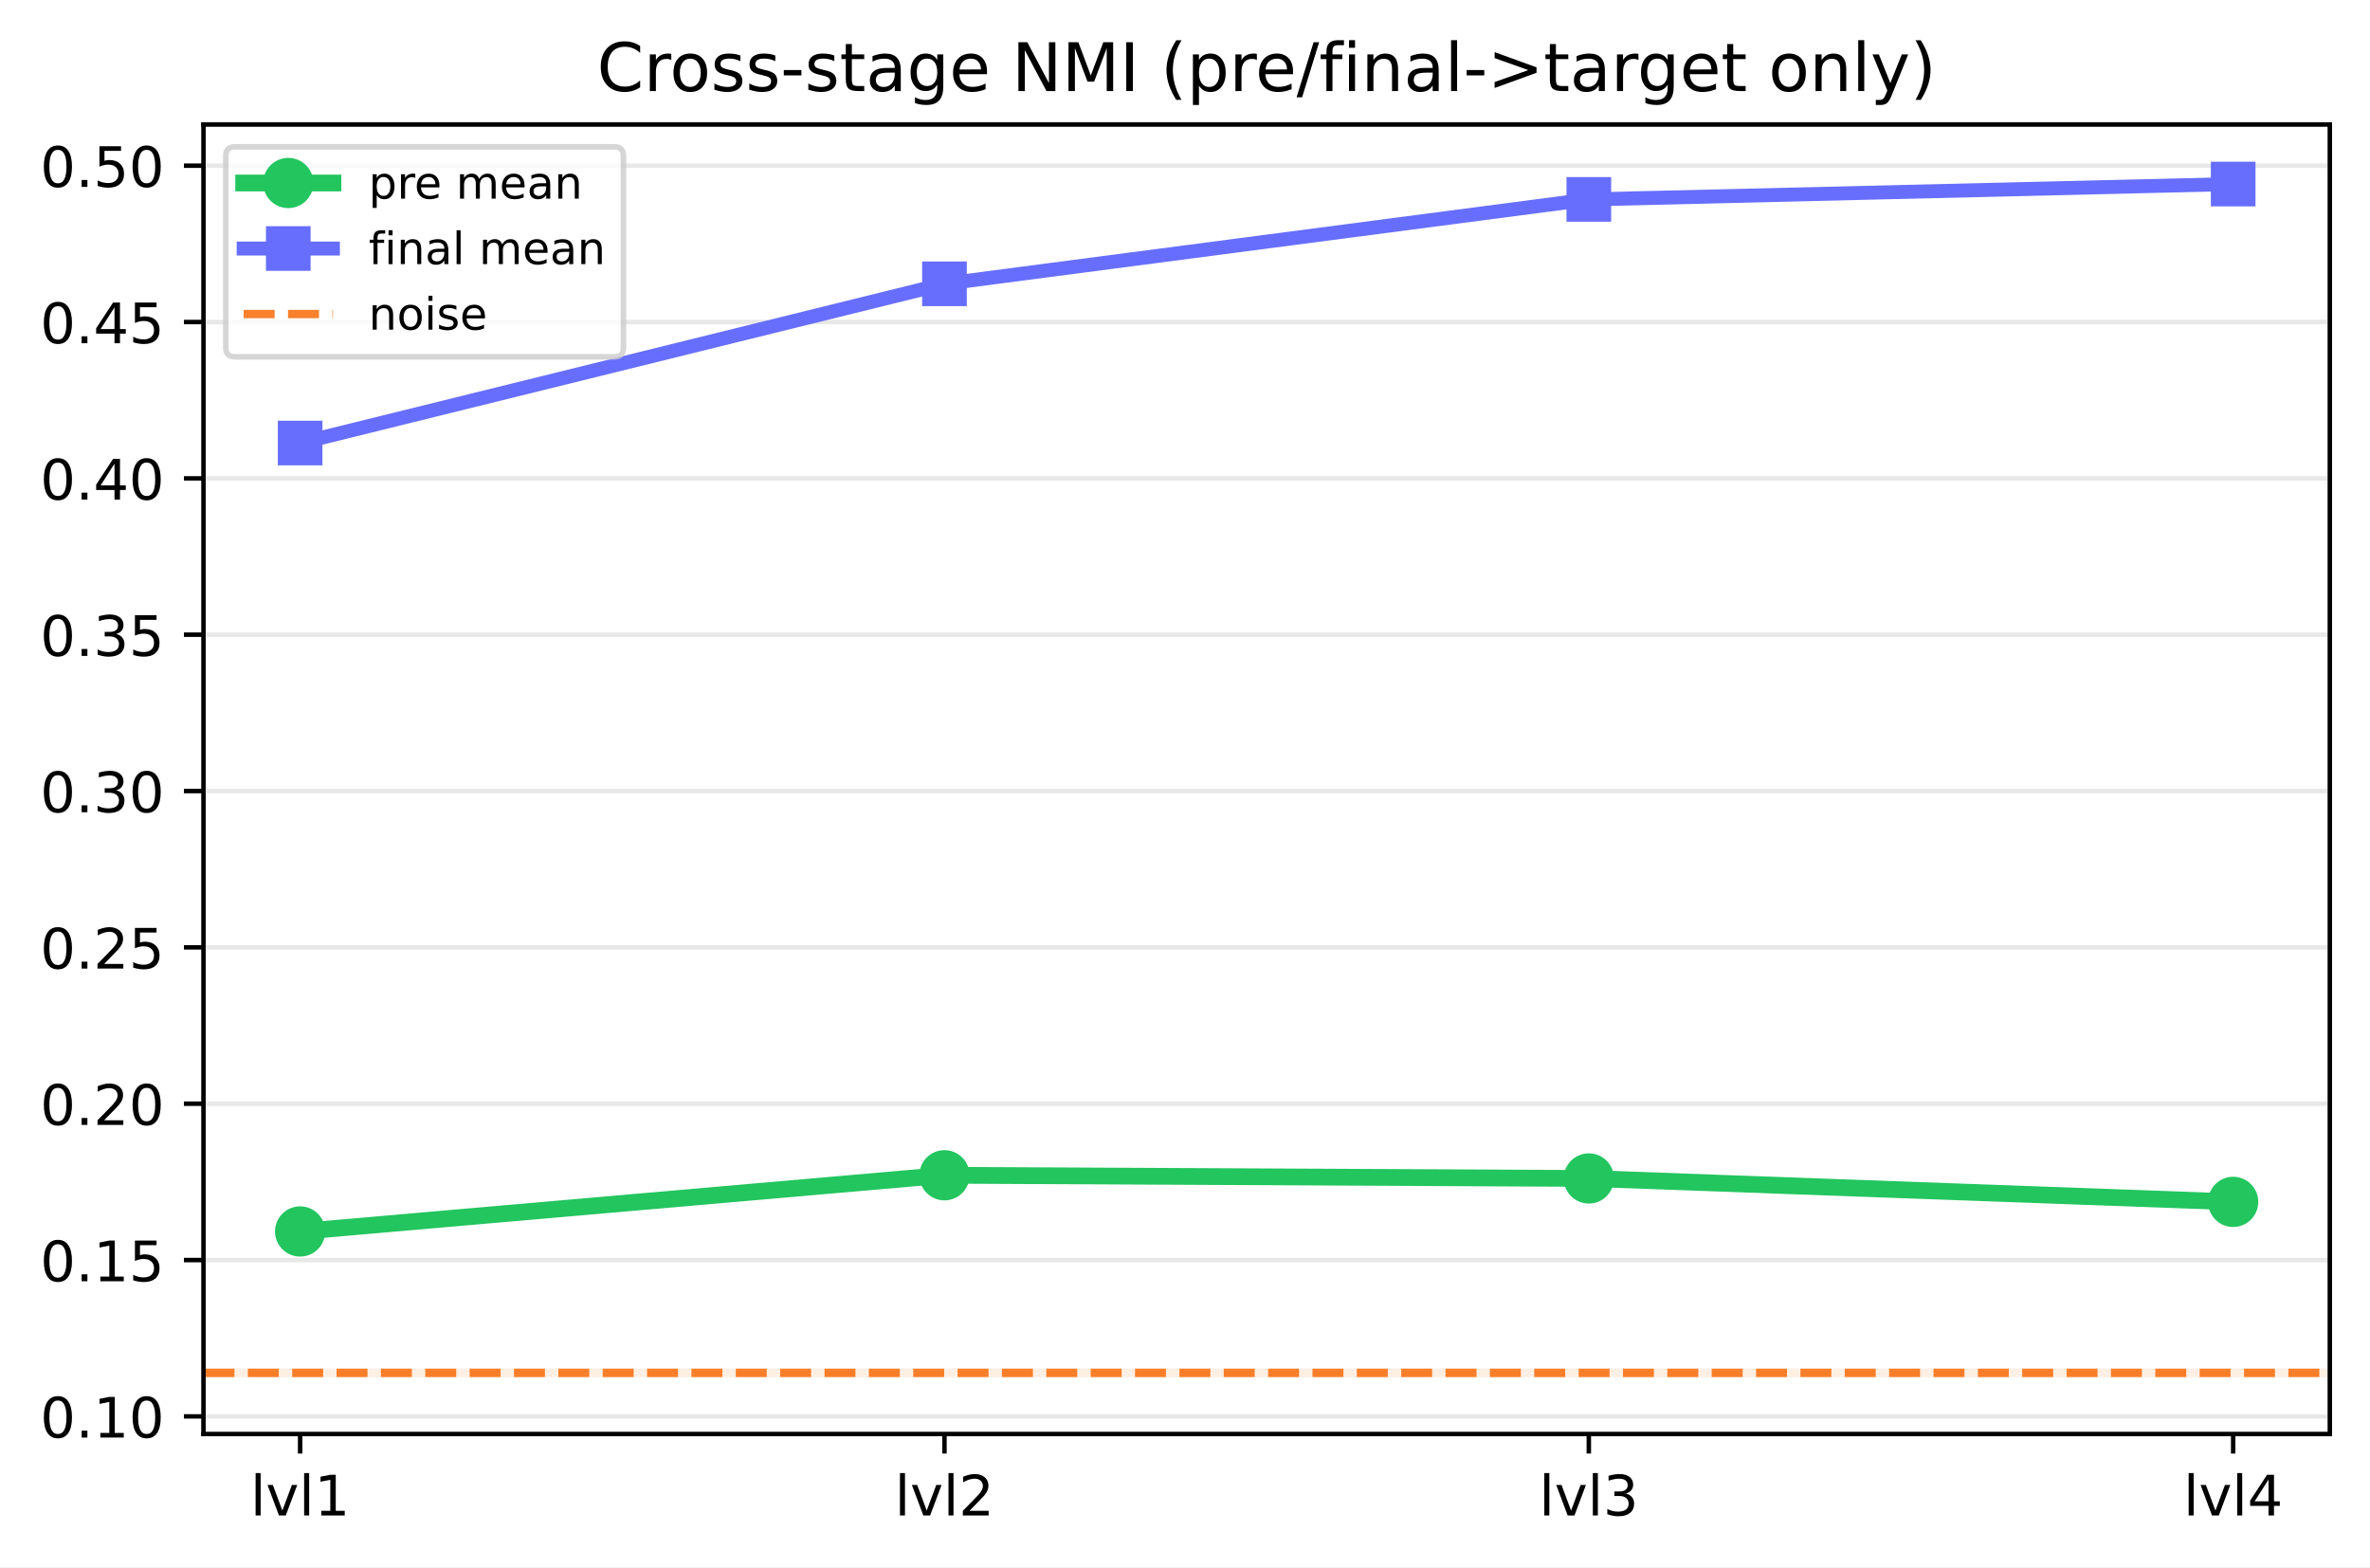
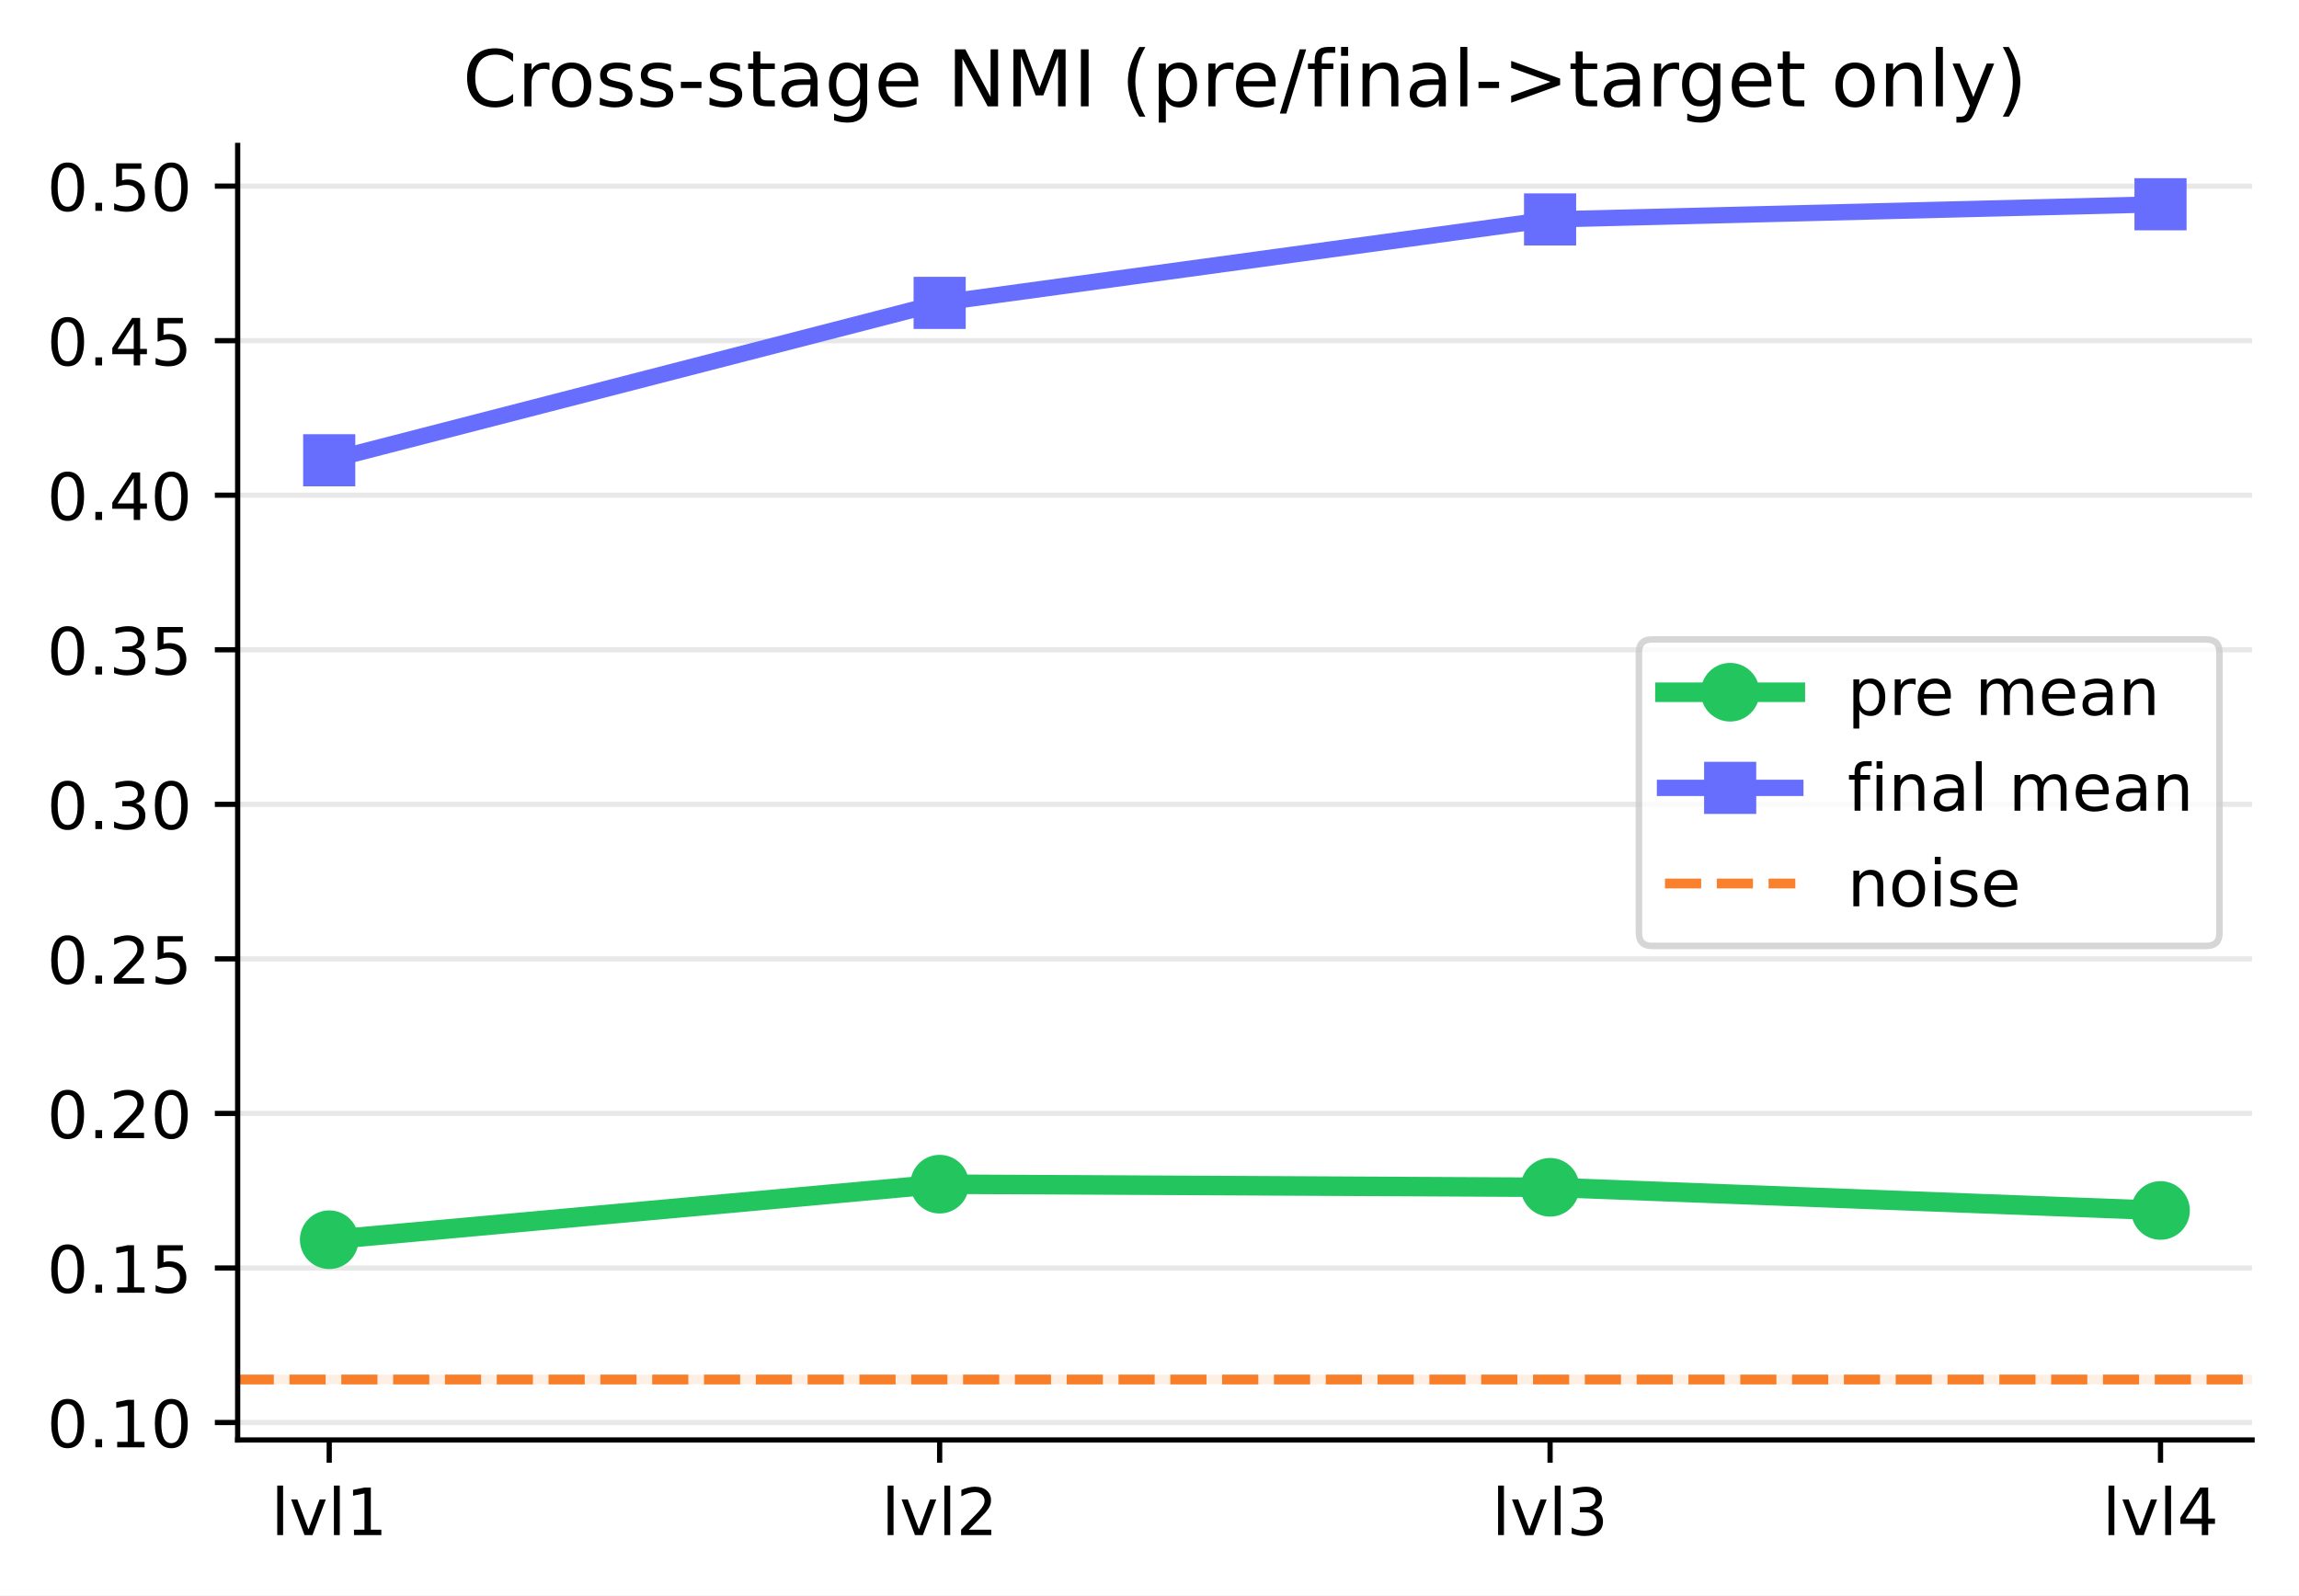
- <svg xmlns="http://www.w3.org/2000/svg" xmlns:xlink="http://www.w3.org/1999/xlink" width="424.746pt" height="280.876pt" viewBox="0 0 424.746 280.876" version="1.1">
+ <svg xmlns="http://www.w3.org/2000/svg" xmlns:xlink="http://www.w3.org/1999/xlink" width="352.746pt" height="244.876pt" viewBox="0 0 352.746 244.876" version="1.1">
  <defs>
    <style type="text/css">*{stroke-linejoin: round; stroke-linecap: butt}</style>
  </defs>
  <g id="figure_1">
    <g id="patch_1">
-       <path d="M 0 280.876  L 424.746 280.876  L 424.746 0  L 0 0  z " style="fill: #ffffff" />
+       <path d="M 0 244.876  L 352.746 244.876  L 352.746 0  L 0 0  z " style="fill: #ffffff" />
    </g>
    <g id="axes_1">
      <g id="patch_2">
-         <path d="M 36.466 256.998  L 417.546 256.998  L 417.546 22.318  L 36.466 22.318  z " style="fill: #ffffff" />
+         <path d="M 36.466 220.998  L 345.546 220.998  L 345.546 22.318  L 36.466 22.318  z " style="fill: #ffffff" />
      </g>
      <g id="patch_3">
-         <path d="M 36.466 246.331  L 417.546 246.331  L 417.546 245.753  L 36.466 245.753  z " clip-path="url(#pebdf653f59)" style="fill: #f97316; opacity: 0.12; stroke: #f97316; stroke-linejoin: miter" />
+         <path d="M 36.466 211.967  L 345.546 211.967  L 345.546 211.478  L 36.466 211.478  z " clip-path="url(#pbc3a6d00d8)" style="fill: #f97316; opacity: 0.12; stroke: #f97316; stroke-linejoin: miter" />
      </g>
      <g id="matplotlib.axis_1">
        <g id="xtick_1">
          <g id="line2d_1">
            <defs>
-               <path id="mdf2ce03237" d="M 0 0  L 0 3.5  " style="stroke: #000000; stroke-width: 0.8" />
+               <path id="m53e2bad4ad" d="M 0 0  L 0 3.5  " style="stroke: #000000; stroke-width: 0.8" />
            </defs>
            <g>
-               <use xlink:href="#mdf2ce03237" x="53.787" y="256.998" style="stroke: #000000; stroke-width: 0.8" />
+               <use xlink:href="#m53e2bad4ad" x="50.515" y="220.998" style="stroke: #000000; stroke-width: 0.8" />
            </g>
          </g>
          <g id="text_1">
-             <g transform="translate(44.86869 271.5966) scale(0.1 -0.1)">
+             <g transform="translate(41.59597 235.5966) scale(0.1 -0.1)">
              <defs>
                <path id="DejaVuSans-6c" d="M 603 4863  L 1178 4863  L 1178 0  L 603 0  L 603 4863  z " transform="scale(0.015625)" />
                <path id="DejaVuSans-76" d="M 191 3500  L 800 3500  L 1894 563  L 2988 3500  L 3597 3500  L 2284 0  L 1503 0  L 191 3500  z " transform="scale(0.015625)" />
                <path id="DejaVuSans-31" d="M 794 531  L 1825 531  L 1825 4091  L 703 3866  L 703 4441  L 1819 4666  L 2450 4666  L 2450 531  L 3481 531  L 3481 0  L 794 0  L 794 531  z " transform="scale(0.015625)" />
              </defs>
              <use xlink:href="#DejaVuSans-6c" />
              <use xlink:href="#DejaVuSans-76" transform="translate(27.7832 0)" />
              <use xlink:href="#DejaVuSans-6c" transform="translate(86.96289 0)" />
              <use xlink:href="#DejaVuSans-31" transform="translate(114.7461 0)" />
            </g>
          </g>
        </g>
        <g id="xtick_2">
          <g id="line2d_2">
            <g>
-               <use xlink:href="#mdf2ce03237" x="169.266" y="256.998" style="stroke: #000000; stroke-width: 0.8" />
+               <use xlink:href="#m53e2bad4ad" x="144.175" y="220.998" style="stroke: #000000; stroke-width: 0.8" />
            </g>
          </g>
          <g id="text_2">
-             <g transform="translate(160.3475 271.5966) scale(0.1 -0.1)">
+             <g transform="translate(135.2566 235.5966) scale(0.1 -0.1)">
              <defs>
                <path id="DejaVuSans-32" d="M 1228 531  L 3431 531  L 3431 0  L 469 0  L 469 531  Q 828 903 1448 1529  Q 2069 2156 2228 2338  Q 2531 2678 2651 2914  Q 2772 3150 2772 3378  Q 2772 3750 2511 3984  Q 2250 4219 1831 4219  Q 1534 4219 1204 4116  Q 875 4013 500 3803  L 500 4441  Q 881 4594 1212 4672  Q 1544 4750 1819 4750  Q 2544 4750 2975 4387  Q 3406 4025 3406 3419  Q 3406 3131 3298 2873  Q 3191 2616 2906 2266  Q 2828 2175 2409 1742  Q 1991 1309 1228 531  z " transform="scale(0.015625)" />
              </defs>
              <use xlink:href="#DejaVuSans-6c" />
              <use xlink:href="#DejaVuSans-76" transform="translate(27.7832 0)" />
              <use xlink:href="#DejaVuSans-6c" transform="translate(86.96289 0)" />
              <use xlink:href="#DejaVuSans-32" transform="translate(114.7461 0)" />
            </g>
          </g>
        </g>
        <g id="xtick_3">
          <g id="line2d_3">
            <g>
-               <use xlink:href="#mdf2ce03237" x="284.745" y="256.998" style="stroke: #000000; stroke-width: 0.8" />
+               <use xlink:href="#m53e2bad4ad" x="237.836" y="220.998" style="stroke: #000000; stroke-width: 0.8" />
            </g>
          </g>
          <g id="text_3">
-             <g transform="translate(275.8263 271.5966) scale(0.1 -0.1)">
+             <g transform="translate(228.9172 235.5966) scale(0.1 -0.1)">
              <defs>
                <path id="DejaVuSans-33" d="M 2597 2516  Q 3050 2419 3304 2112  Q 3559 1806 3559 1356  Q 3559 666 3084 287  Q 2609 -91 1734 -91  Q 1441 -91 1130 -33  Q 819 25 488 141  L 488 750  Q 750 597 1062 519  Q 1375 441 1716 441  Q 2309 441 2620 675  Q 2931 909 2931 1356  Q 2931 1769 2642 2001  Q 2353 2234 1838 2234  L 1294 2234  L 1294 2753  L 1863 2753  Q 2328 2753 2575 2939  Q 2822 3125 2822 3475  Q 2822 3834 2567 4026  Q 2313 4219 1838 4219  Q 1578 4219 1281 4162  Q 984 4106 628 3988  L 628 4550  Q 988 4650 1302 4700  Q 1616 4750 1894 4750  Q 2613 4750 3031 4423  Q 3450 4097 3450 3541  Q 3450 3153 3228 2886  Q 3006 2619 2597 2516  z " transform="scale(0.015625)" />
              </defs>
              <use xlink:href="#DejaVuSans-6c" />
              <use xlink:href="#DejaVuSans-76" transform="translate(27.7832 0)" />
              <use xlink:href="#DejaVuSans-6c" transform="translate(86.96289 0)" />
              <use xlink:href="#DejaVuSans-33" transform="translate(114.7461 0)" />
            </g>
          </g>
        </g>
        <g id="xtick_4">
          <g id="line2d_4">
            <g>
-               <use xlink:href="#mdf2ce03237" x="400.224" y="256.998" style="stroke: #000000; stroke-width: 0.8" />
+               <use xlink:href="#m53e2bad4ad" x="331.497" y="220.998" style="stroke: #000000; stroke-width: 0.8" />
            </g>
          </g>
          <g id="text_4">
-             <g transform="translate(391.3051 271.5966) scale(0.1 -0.1)">
+             <g transform="translate(322.5778 235.5966) scale(0.1 -0.1)">
              <defs>
                <path id="DejaVuSans-34" d="M 2419 4116  L 825 1625  L 2419 1625  L 2419 4116  z M 2253 4666  L 3047 4666  L 3047 1625  L 3713 1625  L 3713 1100  L 3047 1100  L 3047 0  L 2419 0  L 2419 1100  L 313 1100  L 313 1709  L 2253 4666  z " transform="scale(0.015625)" />
              </defs>
              <use xlink:href="#DejaVuSans-6c" />
              <use xlink:href="#DejaVuSans-76" transform="translate(27.7832 0)" />
              <use xlink:href="#DejaVuSans-6c" transform="translate(86.96289 0)" />
              <use xlink:href="#DejaVuSans-34" transform="translate(114.7461 0)" />
            </g>
          </g>
        </g>
      </g>
      <g id="matplotlib.axis_2">
        <g id="ytick_1">
          <g id="line2d_5">
-             <path d="M 36.466 253.839  L 417.546 253.839  " clip-path="url(#pebdf653f59)" style="fill: none; stroke: #b0b0b0; stroke-opacity: 0.3; stroke-width: 0.8; stroke-linecap: square" />
+             <path d="M 36.466 218.323  L 345.546 218.323  " clip-path="url(#pbc3a6d00d8)" style="fill: none; stroke: #b0b0b0; stroke-opacity: 0.3; stroke-width: 0.8; stroke-linecap: square" />
          </g>
          <g id="line2d_6">
            <defs>
-               <path id="mb8fca516f3" d="M 0 0  L -3.5 0  " style="stroke: #000000; stroke-width: 0.8" />
+               <path id="m93e85cd6d0" d="M 0 0  L -3.5 0  " style="stroke: #000000; stroke-width: 0.8" />
            </defs>
            <g>
-               <use xlink:href="#mb8fca516f3" x="36.466" y="253.839" style="stroke: #000000; stroke-width: 0.8" />
+               <use xlink:href="#m93e85cd6d0" x="36.466" y="218.323" style="stroke: #000000; stroke-width: 0.8" />
            </g>
          </g>
          <g id="text_5">
-             <g transform="translate(7.2 257.638) scale(0.1 -0.1)">
+             <g transform="translate(7.2 222.1226) scale(0.1 -0.1)">
              <defs>
                <path id="DejaVuSans-30" d="M 2034 4250  Q 1547 4250 1301 3770  Q 1056 3291 1056 2328  Q 1056 1369 1301 889  Q 1547 409 2034 409  Q 2525 409 2770 889  Q 3016 1369 3016 2328  Q 3016 3291 2770 3770  Q 2525 4250 2034 4250  z M 2034 4750  Q 2819 4750 3233 4129  Q 3647 3509 3647 2328  Q 3647 1150 3233 529  Q 2819 -91 2034 -91  Q 1250 -91 836 529  Q 422 1150 422 2328  Q 422 3509 836 4129  Q 1250 4750 2034 4750  z " transform="scale(0.015625)" />
                <path id="DejaVuSans-2e" d="M 684 794  L 1344 794  L 1344 0  L 684 0  L 684 794  z " transform="scale(0.015625)" />
              </defs>
              <use xlink:href="#DejaVuSans-30" />
              <use xlink:href="#DejaVuSans-2e" transform="translate(63.62305 0)" />
              <use xlink:href="#DejaVuSans-31" transform="translate(95.41016 0)" />
              <use xlink:href="#DejaVuSans-30" transform="translate(159.0332 0)" />
            </g>
          </g>
        </g>
        <g id="ytick_2">
          <g id="line2d_7">
-             <path d="M 36.466 225.821  L 417.546 225.821  " clip-path="url(#pebdf653f59)" style="fill: none; stroke: #b0b0b0; stroke-opacity: 0.3; stroke-width: 0.8; stroke-linecap: square" />
+             <path d="M 36.466 194.604  L 345.546 194.604  " clip-path="url(#pbc3a6d00d8)" style="fill: none; stroke: #b0b0b0; stroke-opacity: 0.3; stroke-width: 0.8; stroke-linecap: square" />
          </g>
          <g id="line2d_8">
            <g>
-               <use xlink:href="#mb8fca516f3" x="36.466" y="225.821" style="stroke: #000000; stroke-width: 0.8" />
+               <use xlink:href="#m93e85cd6d0" x="36.466" y="194.604" style="stroke: #000000; stroke-width: 0.8" />
            </g>
          </g>
          <g id="text_6">
-             <g transform="translate(7.2 229.6201) scale(0.1 -0.1)">
+             <g transform="translate(7.2 198.4027) scale(0.1 -0.1)">
              <defs>
                <path id="DejaVuSans-35" d="M 691 4666  L 3169 4666  L 3169 4134  L 1269 4134  L 1269 2991  Q 1406 3038 1543 3061  Q 1681 3084 1819 3084  Q 2600 3084 3056 2656  Q 3513 2228 3513 1497  Q 3513 744 3044 326  Q 2575 -91 1722 -91  Q 1428 -91 1123 -41  Q 819 9 494 109  L 494 744  Q 775 591 1075 516  Q 1375 441 1709 441  Q 2250 441 2565 725  Q 2881 1009 2881 1497  Q 2881 1984 2565 2268  Q 2250 2553 1709 2553  Q 1456 2553 1204 2497  Q 953 2441 691 2322  L 691 4666  z " transform="scale(0.015625)" />
              </defs>
              <use xlink:href="#DejaVuSans-30" />
              <use xlink:href="#DejaVuSans-2e" transform="translate(63.62305 0)" />
              <use xlink:href="#DejaVuSans-31" transform="translate(95.41016 0)" />
              <use xlink:href="#DejaVuSans-35" transform="translate(159.0332 0)" />
            </g>
          </g>
        </g>
        <g id="ytick_3">
          <g id="line2d_9">
-             <path d="M 36.466 197.803  L 417.546 197.803  " clip-path="url(#pebdf653f59)" style="fill: none; stroke: #b0b0b0; stroke-opacity: 0.3; stroke-width: 0.8; stroke-linecap: square" />
+             <path d="M 36.466 170.884  L 345.546 170.884  " clip-path="url(#pbc3a6d00d8)" style="fill: none; stroke: #b0b0b0; stroke-opacity: 0.3; stroke-width: 0.8; stroke-linecap: square" />
          </g>
          <g id="line2d_10">
            <g>
-               <use xlink:href="#mb8fca516f3" x="36.466" y="197.803" style="stroke: #000000; stroke-width: 0.8" />
+               <use xlink:href="#m93e85cd6d0" x="36.466" y="170.884" style="stroke: #000000; stroke-width: 0.8" />
            </g>
          </g>
          <g id="text_7">
-             <g transform="translate(7.2 201.6023) scale(0.1 -0.1)">
+             <g transform="translate(7.2 174.6828) scale(0.1 -0.1)">
              <use xlink:href="#DejaVuSans-30" />
              <use xlink:href="#DejaVuSans-2e" transform="translate(63.62305 0)" />
              <use xlink:href="#DejaVuSans-32" transform="translate(95.41016 0)" />
              <use xlink:href="#DejaVuSans-30" transform="translate(159.0332 0)" />
            </g>
          </g>
        </g>
        <g id="ytick_4">
          <g id="line2d_11">
-             <path d="M 36.466 169.785  L 417.546 169.785  " clip-path="url(#pebdf653f59)" style="fill: none; stroke: #b0b0b0; stroke-opacity: 0.3; stroke-width: 0.8; stroke-linecap: square" />
+             <path d="M 36.466 147.164  L 345.546 147.164  " clip-path="url(#pbc3a6d00d8)" style="fill: none; stroke: #b0b0b0; stroke-opacity: 0.3; stroke-width: 0.8; stroke-linecap: square" />
          </g>
          <g id="line2d_12">
            <g>
-               <use xlink:href="#mb8fca516f3" x="36.466" y="169.785" style="stroke: #000000; stroke-width: 0.8" />
+               <use xlink:href="#m93e85cd6d0" x="36.466" y="147.164" style="stroke: #000000; stroke-width: 0.8" />
            </g>
          </g>
          <g id="text_8">
-             <g transform="translate(7.2 173.5844) scale(0.1 -0.1)">
+             <g transform="translate(7.2 150.9629) scale(0.1 -0.1)">
              <use xlink:href="#DejaVuSans-30" />
              <use xlink:href="#DejaVuSans-2e" transform="translate(63.62305 0)" />
              <use xlink:href="#DejaVuSans-32" transform="translate(95.41016 0)" />
              <use xlink:href="#DejaVuSans-35" transform="translate(159.0332 0)" />
            </g>
          </g>
        </g>
        <g id="ytick_5">
          <g id="line2d_13">
-             <path d="M 36.466 141.767  L 417.546 141.767  " clip-path="url(#pebdf653f59)" style="fill: none; stroke: #b0b0b0; stroke-opacity: 0.3; stroke-width: 0.8; stroke-linecap: square" />
+             <path d="M 36.466 123.444  L 345.546 123.444  " clip-path="url(#pbc3a6d00d8)" style="fill: none; stroke: #b0b0b0; stroke-opacity: 0.3; stroke-width: 0.8; stroke-linecap: square" />
          </g>
          <g id="line2d_14">
            <g>
-               <use xlink:href="#mb8fca516f3" x="36.466" y="141.767" style="stroke: #000000; stroke-width: 0.8" />
+               <use xlink:href="#m93e85cd6d0" x="36.466" y="123.444" style="stroke: #000000; stroke-width: 0.8" />
            </g>
          </g>
          <g id="text_9">
-             <g transform="translate(7.2 145.5666) scale(0.1 -0.1)">
+             <g transform="translate(7.2 127.243) scale(0.1 -0.1)">
              <use xlink:href="#DejaVuSans-30" />
              <use xlink:href="#DejaVuSans-2e" transform="translate(63.62305 0)" />
              <use xlink:href="#DejaVuSans-33" transform="translate(95.41016 0)" />
              <use xlink:href="#DejaVuSans-30" transform="translate(159.0332 0)" />
            </g>
          </g>
        </g>
        <g id="ytick_6">
          <g id="line2d_15">
-             <path d="M 36.466 113.749  L 417.546 113.749  " clip-path="url(#pebdf653f59)" style="fill: none; stroke: #b0b0b0; stroke-opacity: 0.3; stroke-width: 0.8; stroke-linecap: square" />
+             <path d="M 36.466 99.724  L 345.546 99.724  " clip-path="url(#pbc3a6d00d8)" style="fill: none; stroke: #b0b0b0; stroke-opacity: 0.3; stroke-width: 0.8; stroke-linecap: square" />
          </g>
          <g id="line2d_16">
            <g>
-               <use xlink:href="#mb8fca516f3" x="36.466" y="113.749" style="stroke: #000000; stroke-width: 0.8" />
+               <use xlink:href="#m93e85cd6d0" x="36.466" y="99.724" style="stroke: #000000; stroke-width: 0.8" />
            </g>
          </g>
          <g id="text_10">
-             <g transform="translate(7.2 117.5487) scale(0.1 -0.1)">
+             <g transform="translate(7.2 103.5231) scale(0.1 -0.1)">
              <use xlink:href="#DejaVuSans-30" />
              <use xlink:href="#DejaVuSans-2e" transform="translate(63.62305 0)" />
              <use xlink:href="#DejaVuSans-33" transform="translate(95.41016 0)" />
              <use xlink:href="#DejaVuSans-35" transform="translate(159.0332 0)" />
            </g>
          </g>
        </g>
        <g id="ytick_7">
          <g id="line2d_17">
-             <path d="M 36.466 85.732  L 417.546 85.732  " clip-path="url(#pebdf653f59)" style="fill: none; stroke: #b0b0b0; stroke-opacity: 0.3; stroke-width: 0.8; stroke-linecap: square" />
+             <path d="M 36.466 76.004  L 345.546 76.004  " clip-path="url(#pbc3a6d00d8)" style="fill: none; stroke: #b0b0b0; stroke-opacity: 0.3; stroke-width: 0.8; stroke-linecap: square" />
          </g>
          <g id="line2d_18">
            <g>
-               <use xlink:href="#mb8fca516f3" x="36.466" y="85.732" style="stroke: #000000; stroke-width: 0.8" />
+               <use xlink:href="#m93e85cd6d0" x="36.466" y="76.004" style="stroke: #000000; stroke-width: 0.8" />
            </g>
          </g>
          <g id="text_11">
-             <g transform="translate(7.2 89.53084) scale(0.1 -0.1)">
+             <g transform="translate(7.2 79.80319) scale(0.1 -0.1)">
              <use xlink:href="#DejaVuSans-30" />
              <use xlink:href="#DejaVuSans-2e" transform="translate(63.62305 0)" />
              <use xlink:href="#DejaVuSans-34" transform="translate(95.41016 0)" />
              <use xlink:href="#DejaVuSans-30" transform="translate(159.0332 0)" />
            </g>
          </g>
        </g>
        <g id="ytick_8">
          <g id="line2d_19">
-             <path d="M 36.466 57.714  L 417.546 57.714  " clip-path="url(#pebdf653f59)" style="fill: none; stroke: #b0b0b0; stroke-opacity: 0.3; stroke-width: 0.8; stroke-linecap: square" />
+             <path d="M 36.466 52.284  L 345.546 52.284  " clip-path="url(#pbc3a6d00d8)" style="fill: none; stroke: #b0b0b0; stroke-opacity: 0.3; stroke-width: 0.8; stroke-linecap: square" />
          </g>
          <g id="line2d_20">
            <g>
-               <use xlink:href="#mb8fca516f3" x="36.466" y="57.714" style="stroke: #000000; stroke-width: 0.8" />
+               <use xlink:href="#m93e85cd6d0" x="36.466" y="52.284" style="stroke: #000000; stroke-width: 0.8" />
            </g>
          </g>
          <g id="text_12">
-             <g transform="translate(7.2 61.51299) scale(0.1 -0.1)">
+             <g transform="translate(7.2 56.08328) scale(0.1 -0.1)">
              <use xlink:href="#DejaVuSans-30" />
              <use xlink:href="#DejaVuSans-2e" transform="translate(63.62305 0)" />
              <use xlink:href="#DejaVuSans-34" transform="translate(95.41016 0)" />
              <use xlink:href="#DejaVuSans-35" transform="translate(159.0332 0)" />
            </g>
          </g>
        </g>
        <g id="ytick_9">
          <g id="line2d_21">
-             <path d="M 36.466 29.696  L 417.546 29.696  " clip-path="url(#pebdf653f59)" style="fill: none; stroke: #b0b0b0; stroke-opacity: 0.3; stroke-width: 0.8; stroke-linecap: square" />
+             <path d="M 36.466 28.564  L 345.546 28.564  " clip-path="url(#pbc3a6d00d8)" style="fill: none; stroke: #b0b0b0; stroke-opacity: 0.3; stroke-width: 0.8; stroke-linecap: square" />
          </g>
          <g id="line2d_22">
            <g>
-               <use xlink:href="#mb8fca516f3" x="36.466" y="29.696" style="stroke: #000000; stroke-width: 0.8" />
+               <use xlink:href="#m93e85cd6d0" x="36.466" y="28.564" style="stroke: #000000; stroke-width: 0.8" />
            </g>
          </g>
          <g id="text_13">
-             <g transform="translate(7.2 33.49513) scale(0.1 -0.1)">
+             <g transform="translate(7.2 32.36337) scale(0.1 -0.1)">
              <use xlink:href="#DejaVuSans-30" />
              <use xlink:href="#DejaVuSans-2e" transform="translate(63.62305 0)" />
              <use xlink:href="#DejaVuSans-35" transform="translate(95.41016 0)" />
              <use xlink:href="#DejaVuSans-30" transform="translate(159.0332 0)" />
            </g>
          </g>
        </g>
      </g>
      <g id="line2d_23">
-         <path d="M 53.787 220.699  L 169.266 210.627  L 284.745 211.198  L 400.224 215.396  " clip-path="url(#pebdf653f59)" style="fill: none; stroke: #22c55e; stroke-width: 3; stroke-linecap: square" />
+         <path d="M 50.515 190.267  L 144.175 181.741  L 237.836 182.224  L 331.497 185.777  " clip-path="url(#pbc3a6d00d8)" style="fill: none; stroke: #22c55e; stroke-width: 3; stroke-linecap: square" />
        <defs>
-           <path id="mba81696635" d="M 0 4  C 1.061 4 2.078 3.579 2.828 2.828  C 3.579 2.078 4 1.061 4 0  C 4 -1.061 3.579 -2.078 2.828 -2.828  C 2.078 -3.579 1.061 -4 0 -4  C -1.061 -4 -2.078 -3.579 -2.828 -2.828  C -3.579 -2.078 -4 -1.061 -4 0  C -4 1.061 -3.579 2.078 -2.828 2.828  C -2.078 3.579 -1.061 4 0 4  z " style="stroke: #22c55e" />
+           <path id="me068955a54" d="M 0 4  C 1.061 4 2.078 3.579 2.828 2.828  C 3.579 2.078 4 1.061 4 0  C 4 -1.061 3.579 -2.078 2.828 -2.828  C 2.078 -3.579 1.061 -4 0 -4  C -1.061 -4 -2.078 -3.579 -2.828 -2.828  C -3.579 -2.078 -4 -1.061 -4 0  C -4 1.061 -3.579 2.078 -2.828 2.828  C -2.078 3.579 -1.061 4 0 4  z " style="stroke: #22c55e" />
        </defs>
-         <g clip-path="url(#pebdf653f59)">
-           <use xlink:href="#mba81696635" x="53.787" y="220.699" style="fill: #22c55e; stroke: #22c55e" />
-           <use xlink:href="#mba81696635" x="169.266" y="210.627" style="fill: #22c55e; stroke: #22c55e" />
-           <use xlink:href="#mba81696635" x="284.745" y="211.198" style="fill: #22c55e; stroke: #22c55e" />
-           <use xlink:href="#mba81696635" x="400.224" y="215.396" style="fill: #22c55e; stroke: #22c55e" />
+         <g clip-path="url(#pbc3a6d00d8)">
+           <use xlink:href="#me068955a54" x="50.515" y="190.267" style="fill: #22c55e; stroke: #22c55e" />
+           <use xlink:href="#me068955a54" x="144.175" y="181.741" style="fill: #22c55e; stroke: #22c55e" />
+           <use xlink:href="#me068955a54" x="237.836" y="182.224" style="fill: #22c55e; stroke: #22c55e" />
+           <use xlink:href="#me068955a54" x="331.497" y="185.777" style="fill: #22c55e; stroke: #22c55e" />
        </g>
      </g>
      <g id="line2d_24">
-         <path d="M 53.787 79.397  L 169.266 50.865  L 284.745 35.737  L 400.224 32.985  " clip-path="url(#pebdf653f59)" style="fill: none; stroke: #676efd; stroke-width: 2.5; stroke-linecap: square" />
+         <path d="M 50.515 70.641  L 144.175 46.486  L 237.836 33.679  L 331.497 31.349  " clip-path="url(#pbc3a6d00d8)" style="fill: none; stroke: #676efd; stroke-width: 2.5; stroke-linecap: square" />
        <defs>
-           <path id="me15cdfec6d" d="M -3.5 3.5  L 3.5 3.5  L 3.5 -3.5  L -3.5 -3.5  z " style="stroke: #676efd; stroke-linejoin: miter" />
+           <path id="mf43a917347" d="M -3.5 3.5  L 3.5 3.5  L 3.5 -3.5  L -3.5 -3.5  z " style="stroke: #676efd; stroke-linejoin: miter" />
        </defs>
-         <g clip-path="url(#pebdf653f59)">
-           <use xlink:href="#me15cdfec6d" x="53.787" y="79.397" style="fill: #676efd; stroke: #676efd; stroke-linejoin: miter" />
-           <use xlink:href="#me15cdfec6d" x="169.266" y="50.865" style="fill: #676efd; stroke: #676efd; stroke-linejoin: miter" />
-           <use xlink:href="#me15cdfec6d" x="284.745" y="35.737" style="fill: #676efd; stroke: #676efd; stroke-linejoin: miter" />
-           <use xlink:href="#me15cdfec6d" x="400.224" y="32.985" style="fill: #676efd; stroke: #676efd; stroke-linejoin: miter" />
+         <g clip-path="url(#pbc3a6d00d8)">
+           <use xlink:href="#mf43a917347" x="50.515" y="70.641" style="fill: #676efd; stroke: #676efd; stroke-linejoin: miter" />
+           <use xlink:href="#mf43a917347" x="144.175" y="46.486" style="fill: #676efd; stroke: #676efd; stroke-linejoin: miter" />
+           <use xlink:href="#mf43a917347" x="237.836" y="33.679" style="fill: #676efd; stroke: #676efd; stroke-linejoin: miter" />
+           <use xlink:href="#mf43a917347" x="331.497" y="31.349" style="fill: #676efd; stroke: #676efd; stroke-linejoin: miter" />
        </g>
      </g>
      <g id="line2d_25">
-         <path d="M 36.466 246.042  L 417.546 246.042  " clip-path="url(#pebdf653f59)" style="fill: none; stroke-dasharray: 5.55,2.4; stroke-dashoffset: 0; stroke: #f97316; stroke-opacity: 0.9; stroke-width: 1.5" />
+         <path d="M 36.466 211.723  L 345.546 211.723  " clip-path="url(#pbc3a6d00d8)" style="fill: none; stroke-dasharray: 5.55,2.4; stroke-dashoffset: 0; stroke: #f97316; stroke-opacity: 0.9; stroke-width: 1.5" />
      </g>
      <g id="patch_4">
-         <path d="M 36.466 256.998  L 36.466 22.318  " style="fill: none; stroke: #000000; stroke-width: 0.8; stroke-linejoin: miter; stroke-linecap: square" />
+         <path d="M 36.466 220.998  L 36.466 22.318  " style="fill: none; stroke: #000000; stroke-width: 0.8; stroke-linejoin: miter; stroke-linecap: square" />
      </g>
      <g id="patch_5">
-         <path d="M 417.546 256.998  L 417.546 22.318  " style="fill: none; stroke: #000000; stroke-width: 0.8; stroke-linejoin: miter; stroke-linecap: square" />
-       </g>
-       <g id="patch_6">
-         <path d="M 36.466 256.998  L 417.546 256.998  " style="fill: none; stroke: #000000; stroke-width: 0.8; stroke-linejoin: miter; stroke-linecap: square" />
-       </g>
-       <g id="patch_7">
-         <path d="M 36.466 22.318  L 417.546 22.318  " style="fill: none; stroke: #000000; stroke-width: 0.8; stroke-linejoin: miter; stroke-linecap: square" />
+         <path d="M 36.466 220.998  L 345.546 220.998  " style="fill: none; stroke: #000000; stroke-width: 0.8; stroke-linejoin: miter; stroke-linecap: square" />
      </g>
      <g id="text_14">
-         <g transform="translate(106.9963 16.31812) scale(0.12 -0.12)">
+         <g transform="translate(70.99625 16.31812) scale(0.12 -0.12)">
          <defs>
            <path id="DejaVuSans-43" d="M 4122 4306  L 4122 3641  Q 3803 3938 3442 4084  Q 3081 4231 2675 4231  Q 1875 4231 1450 3742  Q 1025 3253 1025 2328  Q 1025 1406 1450 917  Q 1875 428 2675 428  Q 3081 428 3442 575  Q 3803 722 4122 1019  L 4122 359  Q 3791 134 3420 21  Q 3050 -91 2638 -91  Q 1578 -91 968 557  Q 359 1206 359 2328  Q 359 3453 968 4101  Q 1578 4750 2638 4750  Q 3056 4750 3426 4639  Q 3797 4528 4122 4306  z " transform="scale(0.015625)" />
            <path id="DejaVuSans-72" d="M 2631 2963  Q 2534 3019 2420 3045  Q 2306 3072 2169 3072  Q 1681 3072 1420 2755  Q 1159 2438 1159 1844  L 1159 0  L 581 0  L 581 3500  L 1159 3500  L 1159 2956  Q 1341 3275 1631 3429  Q 1922 3584 2338 3584  Q 2397 3584 2469 3576  Q 2541 3569 2628 3553  L 2631 2963  z " transform="scale(0.015625)" />
            <path id="DejaVuSans-6f" d="M 1959 3097  Q 1497 3097 1228 2736  Q 959 2375 959 1747  Q 959 1119 1226 758  Q 1494 397 1959 397  Q 2419 397 2687 759  Q 2956 1122 2956 1747  Q 2956 2369 2687 2733  Q 2419 3097 1959 3097  z M 1959 3584  Q 2709 3584 3137 3096  Q 3566 2609 3566 1747  Q 3566 888 3137 398  Q 2709 -91 1959 -91  Q 1206 -91 779 398  Q 353 888 353 1747  Q 353 2609 779 3096  Q 1206 3584 1959 3584  z " transform="scale(0.015625)" />
            <path id="DejaVuSans-73" d="M 2834 3397  L 2834 2853  Q 2591 2978 2328 3040  Q 2066 3103 1784 3103  Q 1356 3103 1142 2972  Q 928 2841 928 2578  Q 928 2378 1081 2264  Q 1234 2150 1697 2047  L 1894 2003  Q 2506 1872 2764 1633  Q 3022 1394 3022 966  Q 3022 478 2636 193  Q 2250 -91 1575 -91  Q 1294 -91 989 -36  Q 684 19 347 128  L 347 722  Q 666 556 975 473  Q 1284 391 1588 391  Q 1994 391 2212 530  Q 2431 669 2431 922  Q 2431 1156 2273 1281  Q 2116 1406 1581 1522  L 1381 1569  Q 847 1681 609 1914  Q 372 2147 372 2553  Q 372 3047 722 3315  Q 1072 3584 1716 3584  Q 2034 3584 2315 3537  Q 2597 3491 2834 3397  z " transform="scale(0.015625)" />
            <path id="DejaVuSans-2d" d="M 313 2009  L 1997 2009  L 1997 1497  L 313 1497  L 313 2009  z " transform="scale(0.015625)" />
            <path id="DejaVuSans-74" d="M 1172 4494  L 1172 3500  L 2356 3500  L 2356 3053  L 1172 3053  L 1172 1153  Q 1172 725 1289 603  Q 1406 481 1766 481  L 2356 481  L 2356 0  L 1766 0  Q 1100 0 847 248  Q 594 497 594 1153  L 594 3053  L 172 3053  L 172 3500  L 594 3500  L 594 4494  L 1172 4494  z " transform="scale(0.015625)" />
            <path id="DejaVuSans-61" d="M 2194 1759  Q 1497 1759 1228 1600  Q 959 1441 959 1056  Q 959 750 1161 570  Q 1363 391 1709 391  Q 2188 391 2477 730  Q 2766 1069 2766 1631  L 2766 1759  L 2194 1759  z M 3341 1997  L 3341 0  L 2766 0  L 2766 531  Q 2569 213 2275 61  Q 1981 -91 1556 -91  Q 1019 -91 701 211  Q 384 513 384 1019  Q 384 1609 779 1909  Q 1175 2209 1959 2209  L 2766 2209  L 2766 2266  Q 2766 2663 2505 2880  Q 2244 3097 1772 3097  Q 1472 3097 1187 3025  Q 903 2953 641 2809  L 641 3341  Q 956 3463 1253 3523  Q 1550 3584 1831 3584  Q 2591 3584 2966 3190  Q 3341 2797 3341 1997  z " transform="scale(0.015625)" />
            <path id="DejaVuSans-67" d="M 2906 1791  Q 2906 2416 2648 2759  Q 2391 3103 1925 3103  Q 1463 3103 1205 2759  Q 947 2416 947 1791  Q 947 1169 1205 825  Q 1463 481 1925 481  Q 2391 481 2648 825  Q 2906 1169 2906 1791  z M 3481 434  Q 3481 -459 3084 -895  Q 2688 -1331 1869 -1331  Q 1566 -1331 1297 -1286  Q 1028 -1241 775 -1147  L 775 -588  Q 1028 -725 1275 -790  Q 1522 -856 1778 -856  Q 2344 -856 2625 -561  Q 2906 -266 2906 331  L 2906 616  Q 2728 306 2450 153  Q 2172 0 1784 0  Q 1141 0 747 490  Q 353 981 353 1791  Q 353 2603 747 3093  Q 1141 3584 1784 3584  Q 2172 3584 2450 3431  Q 2728 3278 2906 2969  L 2906 3500  L 3481 3500  L 3481 434  z " transform="scale(0.015625)" />
            <path id="DejaVuSans-65" d="M 3597 1894  L 3597 1613  L 953 1613  Q 991 1019 1311 708  Q 1631 397 2203 397  Q 2534 397 2845 478  Q 3156 559 3463 722  L 3463 178  Q 3153 47 2828 -22  Q 2503 -91 2169 -91  Q 1331 -91 842 396  Q 353 884 353 1716  Q 353 2575 817 3079  Q 1281 3584 2069 3584  Q 2775 3584 3186 3129  Q 3597 2675 3597 1894  z M 3022 2063  Q 3016 2534 2758 2815  Q 2500 3097 2075 3097  Q 1594 3097 1305 2825  Q 1016 2553 972 2059  L 3022 2063  z " transform="scale(0.015625)" />
            <path id="DejaVuSans-20" transform="scale(0.015625)" />
            <path id="DejaVuSans-4e" d="M 628 4666  L 1478 4666  L 3547 763  L 3547 4666  L 4159 4666  L 4159 0  L 3309 0  L 1241 3903  L 1241 0  L 628 0  L 628 4666  z " transform="scale(0.015625)" />
            <path id="DejaVuSans-4d" d="M 628 4666  L 1569 4666  L 2759 1491  L 3956 4666  L 4897 4666  L 4897 0  L 4281 0  L 4281 4097  L 3078 897  L 2444 897  L 1241 4097  L 1241 0  L 628 0  L 628 4666  z " transform="scale(0.015625)" />
            <path id="DejaVuSans-49" d="M 628 4666  L 1259 4666  L 1259 0  L 628 0  L 628 4666  z " transform="scale(0.015625)" />
            <path id="DejaVuSans-28" d="M 1984 4856  Q 1566 4138 1362 3434  Q 1159 2731 1159 2009  Q 1159 1288 1364 580  Q 1569 -128 1984 -844  L 1484 -844  Q 1016 -109 783 600  Q 550 1309 550 2009  Q 550 2706 781 3412  Q 1013 4119 1484 4856  L 1984 4856  z " transform="scale(0.015625)" />
            <path id="DejaVuSans-70" d="M 1159 525  L 1159 -1331  L 581 -1331  L 581 3500  L 1159 3500  L 1159 2969  Q 1341 3281 1617 3432  Q 1894 3584 2278 3584  Q 2916 3584 3314 3078  Q 3713 2572 3713 1747  Q 3713 922 3314 415  Q 2916 -91 2278 -91  Q 1894 -91 1617 61  Q 1341 213 1159 525  z M 3116 1747  Q 3116 2381 2855 2742  Q 2594 3103 2138 3103  Q 1681 3103 1420 2742  Q 1159 2381 1159 1747  Q 1159 1113 1420 752  Q 1681 391 2138 391  Q 2594 391 2855 752  Q 3116 1113 3116 1747  z " transform="scale(0.015625)" />
            <path id="DejaVuSans-2f" d="M 1625 4666  L 2156 4666  L 531 -594  L 0 -594  L 1625 4666  z " transform="scale(0.015625)" />
            <path id="DejaVuSans-66" d="M 2375 4863  L 2375 4384  L 1825 4384  Q 1516 4384 1395 4259  Q 1275 4134 1275 3809  L 1275 3500  L 2222 3500  L 2222 3053  L 1275 3053  L 1275 0  L 697 0  L 697 3053  L 147 3053  L 147 3500  L 697 3500  L 697 3744  Q 697 4328 969 4595  Q 1241 4863 1831 4863  L 2375 4863  z " transform="scale(0.015625)" />
            <path id="DejaVuSans-69" d="M 603 3500  L 1178 3500  L 1178 0  L 603 0  L 603 3500  z M 603 4863  L 1178 4863  L 1178 4134  L 603 4134  L 603 4863  z " transform="scale(0.015625)" />
            <path id="DejaVuSans-6e" d="M 3513 2113  L 3513 0  L 2938 0  L 2938 2094  Q 2938 2591 2744 2837  Q 2550 3084 2163 3084  Q 1697 3084 1428 2787  Q 1159 2491 1159 1978  L 1159 0  L 581 0  L 581 3500  L 1159 3500  L 1159 2956  Q 1366 3272 1645 3428  Q 1925 3584 2291 3584  Q 2894 3584 3203 3211  Q 3513 2838 3513 2113  z " transform="scale(0.015625)" />
            <path id="DejaVuSans-3e" d="M 678 3150  L 678 3719  L 4684 2266  L 4684 1747  L 678 294  L 678 863  L 3897 2003  L 678 3150  z " transform="scale(0.015625)" />
            <path id="DejaVuSans-79" d="M 2059 -325  Q 1816 -950 1584 -1140  Q 1353 -1331 966 -1331  L 506 -1331  L 506 -850  L 844 -850  Q 1081 -850 1212 -737  Q 1344 -625 1503 -206  L 1606 56  L 191 3500  L 800 3500  L 1894 763  L 2988 3500  L 3597 3500  L 2059 -325  z " transform="scale(0.015625)" />
            <path id="DejaVuSans-29" d="M 513 4856  L 1013 4856  Q 1481 4119 1714 3412  Q 1947 2706 1947 2009  Q 1947 1309 1714 600  Q 1481 -109 1013 -844  L 513 -844  Q 928 -128 1133 580  Q 1338 1288 1338 2009  Q 1338 2731 1133 3434  Q 928 4138 513 4856  z " transform="scale(0.015625)" />
          </defs>
          <use xlink:href="#DejaVuSans-43" />
          <use xlink:href="#DejaVuSans-72" transform="translate(69.82422 0)" />
          <use xlink:href="#DejaVuSans-6f" transform="translate(108.6875 0)" />
          <use xlink:href="#DejaVuSans-73" transform="translate(169.8691 0)" />
          <use xlink:href="#DejaVuSans-73" transform="translate(221.9688 0)" />
          <use xlink:href="#DejaVuSans-2d" transform="translate(274.0684 0)" />
          <use xlink:href="#DejaVuSans-73" transform="translate(310.1523 0)" />
          <use xlink:href="#DejaVuSans-74" transform="translate(362.252 0)" />
          <use xlink:href="#DejaVuSans-61" transform="translate(401.4609 0)" />
          <use xlink:href="#DejaVuSans-67" transform="translate(462.7402 0)" />
          <use xlink:href="#DejaVuSans-65" transform="translate(526.2168 0)" />
          <use xlink:href="#DejaVuSans-20" transform="translate(587.7402 0)" />
          <use xlink:href="#DejaVuSans-4e" transform="translate(619.5273 0)" />
          <use xlink:href="#DejaVuSans-4d" transform="translate(694.332 0)" />
          <use xlink:href="#DejaVuSans-49" transform="translate(780.6113 0)" />
          <use xlink:href="#DejaVuSans-20" transform="translate(810.1035 0)" />
          <use xlink:href="#DejaVuSans-28" transform="translate(841.8906 0)" />
          <use xlink:href="#DejaVuSans-70" transform="translate(880.9043 0)" />
          <use xlink:href="#DejaVuSans-72" transform="translate(944.3809 0)" />
          <use xlink:href="#DejaVuSans-65" transform="translate(983.2441 0)" />
          <use xlink:href="#DejaVuSans-2f" transform="translate(1044.768 0)" />
          <use xlink:href="#DejaVuSans-66" transform="translate(1078.459 0)" />
          <use xlink:href="#DejaVuSans-69" transform="translate(1113.664 0)" />
          <use xlink:href="#DejaVuSans-6e" transform="translate(1141.447 0)" />
          <use xlink:href="#DejaVuSans-61" transform="translate(1204.826 0)" />
          <use xlink:href="#DejaVuSans-6c" transform="translate(1266.105 0)" />
          <use xlink:href="#DejaVuSans-2d" transform="translate(1293.889 0)" />
          <use xlink:href="#DejaVuSans-3e" transform="translate(1329.973 0)" />
          <use xlink:href="#DejaVuSans-74" transform="translate(1413.762 0)" />
          <use xlink:href="#DejaVuSans-61" transform="translate(1452.971 0)" />
          <use xlink:href="#DejaVuSans-72" transform="translate(1514.25 0)" />
          <use xlink:href="#DejaVuSans-67" transform="translate(1553.613 0)" />
          <use xlink:href="#DejaVuSans-65" transform="translate(1617.09 0)" />
          <use xlink:href="#DejaVuSans-74" transform="translate(1678.613 0)" />
          <use xlink:href="#DejaVuSans-20" transform="translate(1717.822 0)" />
          <use xlink:href="#DejaVuSans-6f" transform="translate(1749.609 0)" />
          <use xlink:href="#DejaVuSans-6e" transform="translate(1810.791 0)" />
          <use xlink:href="#DejaVuSans-6c" transform="translate(1874.17 0)" />
          <use xlink:href="#DejaVuSans-79" transform="translate(1901.953 0)" />
          <use xlink:href="#DejaVuSans-29" transform="translate(1961.133 0)" />
        </g>
      </g>
      <g id="legend_1">
-         <g id="patch_8">
-           <path d="M 42.066 63.946  L 110.129 63.946  Q 111.729 63.946 111.729 62.346  L 111.729 27.918  Q 111.729 26.318 110.129 26.318  L 42.066 26.318  Q 40.466 26.318 40.466 27.918  L 40.466 62.346  Q 40.466 63.946 42.066 63.946  z " style="fill: #ffffff; opacity: 0.8; stroke: #cccccc; stroke-linejoin: miter" />
+         <g id="patch_6">
+           <path d="M 253.466 145.175  L 338.546 145.175  Q 340.546 145.175 340.546 143.175  L 340.546 100.141  Q 340.546 98.141 338.546 98.141  L 253.466 98.141  Q 251.466 98.141 251.466 100.141  L 251.466 143.175  Q 251.466 145.175 253.466 145.175  z " style="fill: #ffffff; opacity: 0.8; stroke: #cccccc; stroke-linejoin: miter" />
        </g>
        <g id="line2d_26">
-           <path d="M 43.666 32.797  L 51.666 32.797  L 59.666 32.797  " style="fill: none; stroke: #22c55e; stroke-width: 3; stroke-linecap: square" />
+           <path d="M 255.466 106.239  L 265.466 106.239  L 275.466 106.239  " style="fill: none; stroke: #22c55e; stroke-width: 3; stroke-linecap: square" />
          <g>
-             <use xlink:href="#mba81696635" x="51.666" y="32.797" style="fill: #22c55e; stroke: #22c55e" />
+             <use xlink:href="#me068955a54" x="265.466" y="106.239" style="fill: #22c55e; stroke: #22c55e" />
          </g>
        </g>
        <g id="text_15">
-           <g transform="translate(66.06562 35.59687) scale(0.08 -0.08)">
+           <g transform="translate(283.4659 109.7394) scale(0.1 -0.1)">
            <defs>
              <path id="DejaVuSans-6d" d="M 3328 2828  Q 3544 3216 3844 3400  Q 4144 3584 4550 3584  Q 5097 3584 5394 3201  Q 5691 2819 5691 2113  L 5691 0  L 5113 0  L 5113 2094  Q 5113 2597 4934 2840  Q 4756 3084 4391 3084  Q 3944 3084 3684 2787  Q 3425 2491 3425 1978  L 3425 0  L 2847 0  L 2847 2094  Q 2847 2600 2669 2842  Q 2491 3084 2119 3084  Q 1678 3084 1418 2786  Q 1159 2488 1159 1978  L 1159 0  L 581 0  L 581 3500  L 1159 3500  L 1159 2956  Q 1356 3278 1631 3431  Q 1906 3584 2284 3584  Q 2666 3584 2933 3390  Q 3200 3197 3328 2828  z " transform="scale(0.015625)" />
            </defs>
            <use xlink:href="#DejaVuSans-70" />
            <use xlink:href="#DejaVuSans-72" transform="translate(63.47656 0)" />
            <use xlink:href="#DejaVuSans-65" transform="translate(102.3398 0)" />
            <use xlink:href="#DejaVuSans-20" transform="translate(163.8633 0)" />
            <use xlink:href="#DejaVuSans-6d" transform="translate(195.6504 0)" />
            <use xlink:href="#DejaVuSans-65" transform="translate(293.0625 0)" />
            <use xlink:href="#DejaVuSans-61" transform="translate(354.5859 0)" />
            <use xlink:href="#DejaVuSans-6e" transform="translate(415.8652 0)" />
          </g>
        </g>
        <g id="line2d_27">
-           <path d="M 43.666 44.539  L 51.666 44.539  L 59.666 44.539  " style="fill: none; stroke: #676efd; stroke-width: 2.5; stroke-linecap: square" />
+           <path d="M 255.466 120.918  L 265.466 120.918  L 275.466 120.918  " style="fill: none; stroke: #676efd; stroke-width: 2.5; stroke-linecap: square" />
          <g>
-             <use xlink:href="#me15cdfec6d" x="51.666" y="44.539" style="fill: #676efd; stroke: #676efd; stroke-linejoin: miter" />
+             <use xlink:href="#mf43a917347" x="265.466" y="120.918" style="fill: #676efd; stroke: #676efd; stroke-linejoin: miter" />
          </g>
        </g>
        <g id="text_16">
-           <g transform="translate(66.06562 47.33937) scale(0.08 -0.08)">
+           <g transform="translate(283.4659 124.4175) scale(0.1 -0.1)">
            <use xlink:href="#DejaVuSans-66" />
            <use xlink:href="#DejaVuSans-69" transform="translate(35.20508 0)" />
            <use xlink:href="#DejaVuSans-6e" transform="translate(62.98828 0)" />
            <use xlink:href="#DejaVuSans-61" transform="translate(126.3672 0)" />
            <use xlink:href="#DejaVuSans-6c" transform="translate(187.6465 0)" />
            <use xlink:href="#DejaVuSans-20" transform="translate(215.4297 0)" />
            <use xlink:href="#DejaVuSans-6d" transform="translate(247.2168 0)" />
            <use xlink:href="#DejaVuSans-65" transform="translate(344.6289 0)" />
            <use xlink:href="#DejaVuSans-61" transform="translate(406.1523 0)" />
            <use xlink:href="#DejaVuSans-6e" transform="translate(467.4316 0)" />
          </g>
        </g>
        <g id="line2d_28">
-           <path d="M 43.666 56.282  L 51.666 56.282  L 59.666 56.282  " style="fill: none; stroke-dasharray: 5.55,2.4; stroke-dashoffset: 0; stroke: #f97316; stroke-opacity: 0.9; stroke-width: 1.5" />
+           <path d="M 255.466 135.596  L 265.466 135.596  L 275.466 135.596  " style="fill: none; stroke-dasharray: 5.55,2.4; stroke-dashoffset: 0; stroke: #f97316; stroke-opacity: 0.9; stroke-width: 1.5" />
        </g>
        <g id="text_17">
-           <g transform="translate(66.06562 59.08187) scale(0.08 -0.08)">
+           <g transform="translate(283.4659 139.0956) scale(0.1 -0.1)">
            <use xlink:href="#DejaVuSans-6e" />
            <use xlink:href="#DejaVuSans-6f" transform="translate(63.37891 0)" />
            <use xlink:href="#DejaVuSans-69" transform="translate(124.5605 0)" />
            <use xlink:href="#DejaVuSans-73" transform="translate(152.3438 0)" />
            <use xlink:href="#DejaVuSans-65" transform="translate(204.4434 0)" />
          </g>
        </g>
      </g>
    </g>
  </g>
  <defs>
-     <clipPath id="pebdf653f59">
-       <rect x="36.466" y="22.318" width="381.08" height="234.68" />
+     <clipPath id="pbc3a6d00d8">
+       <rect x="36.466" y="22.318" width="309.08" height="198.68" />
    </clipPath>
  </defs>
</svg>
